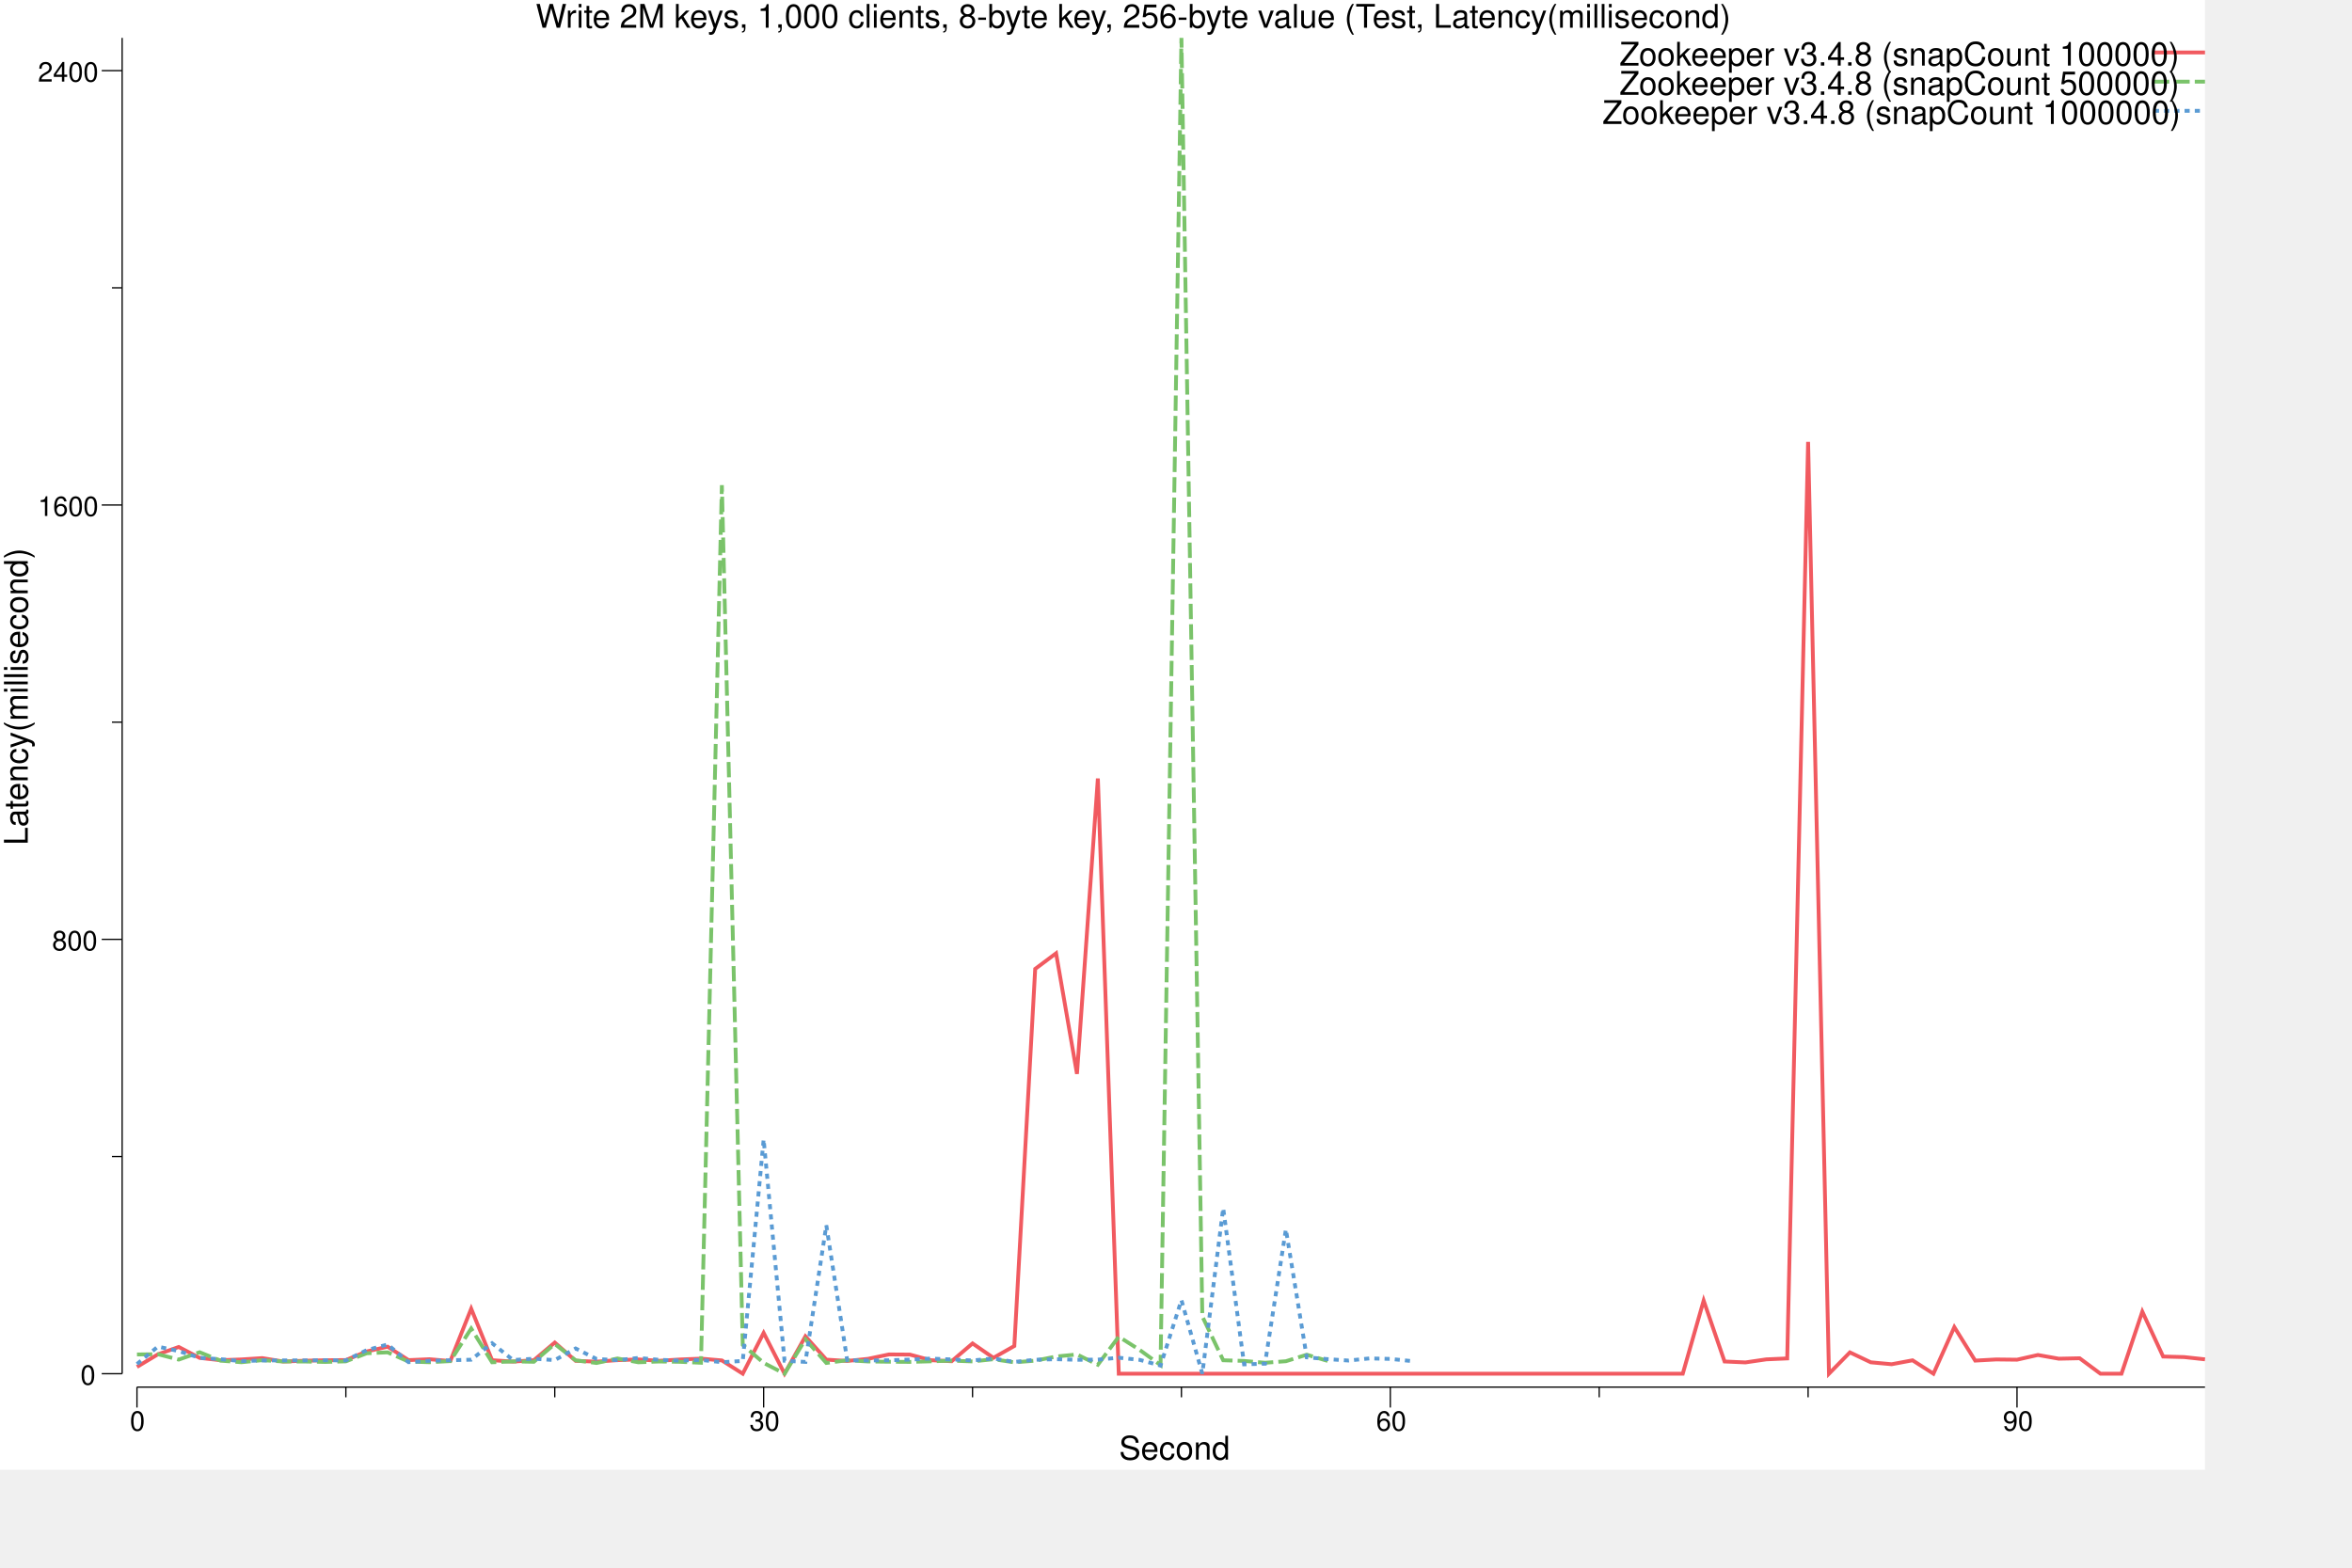
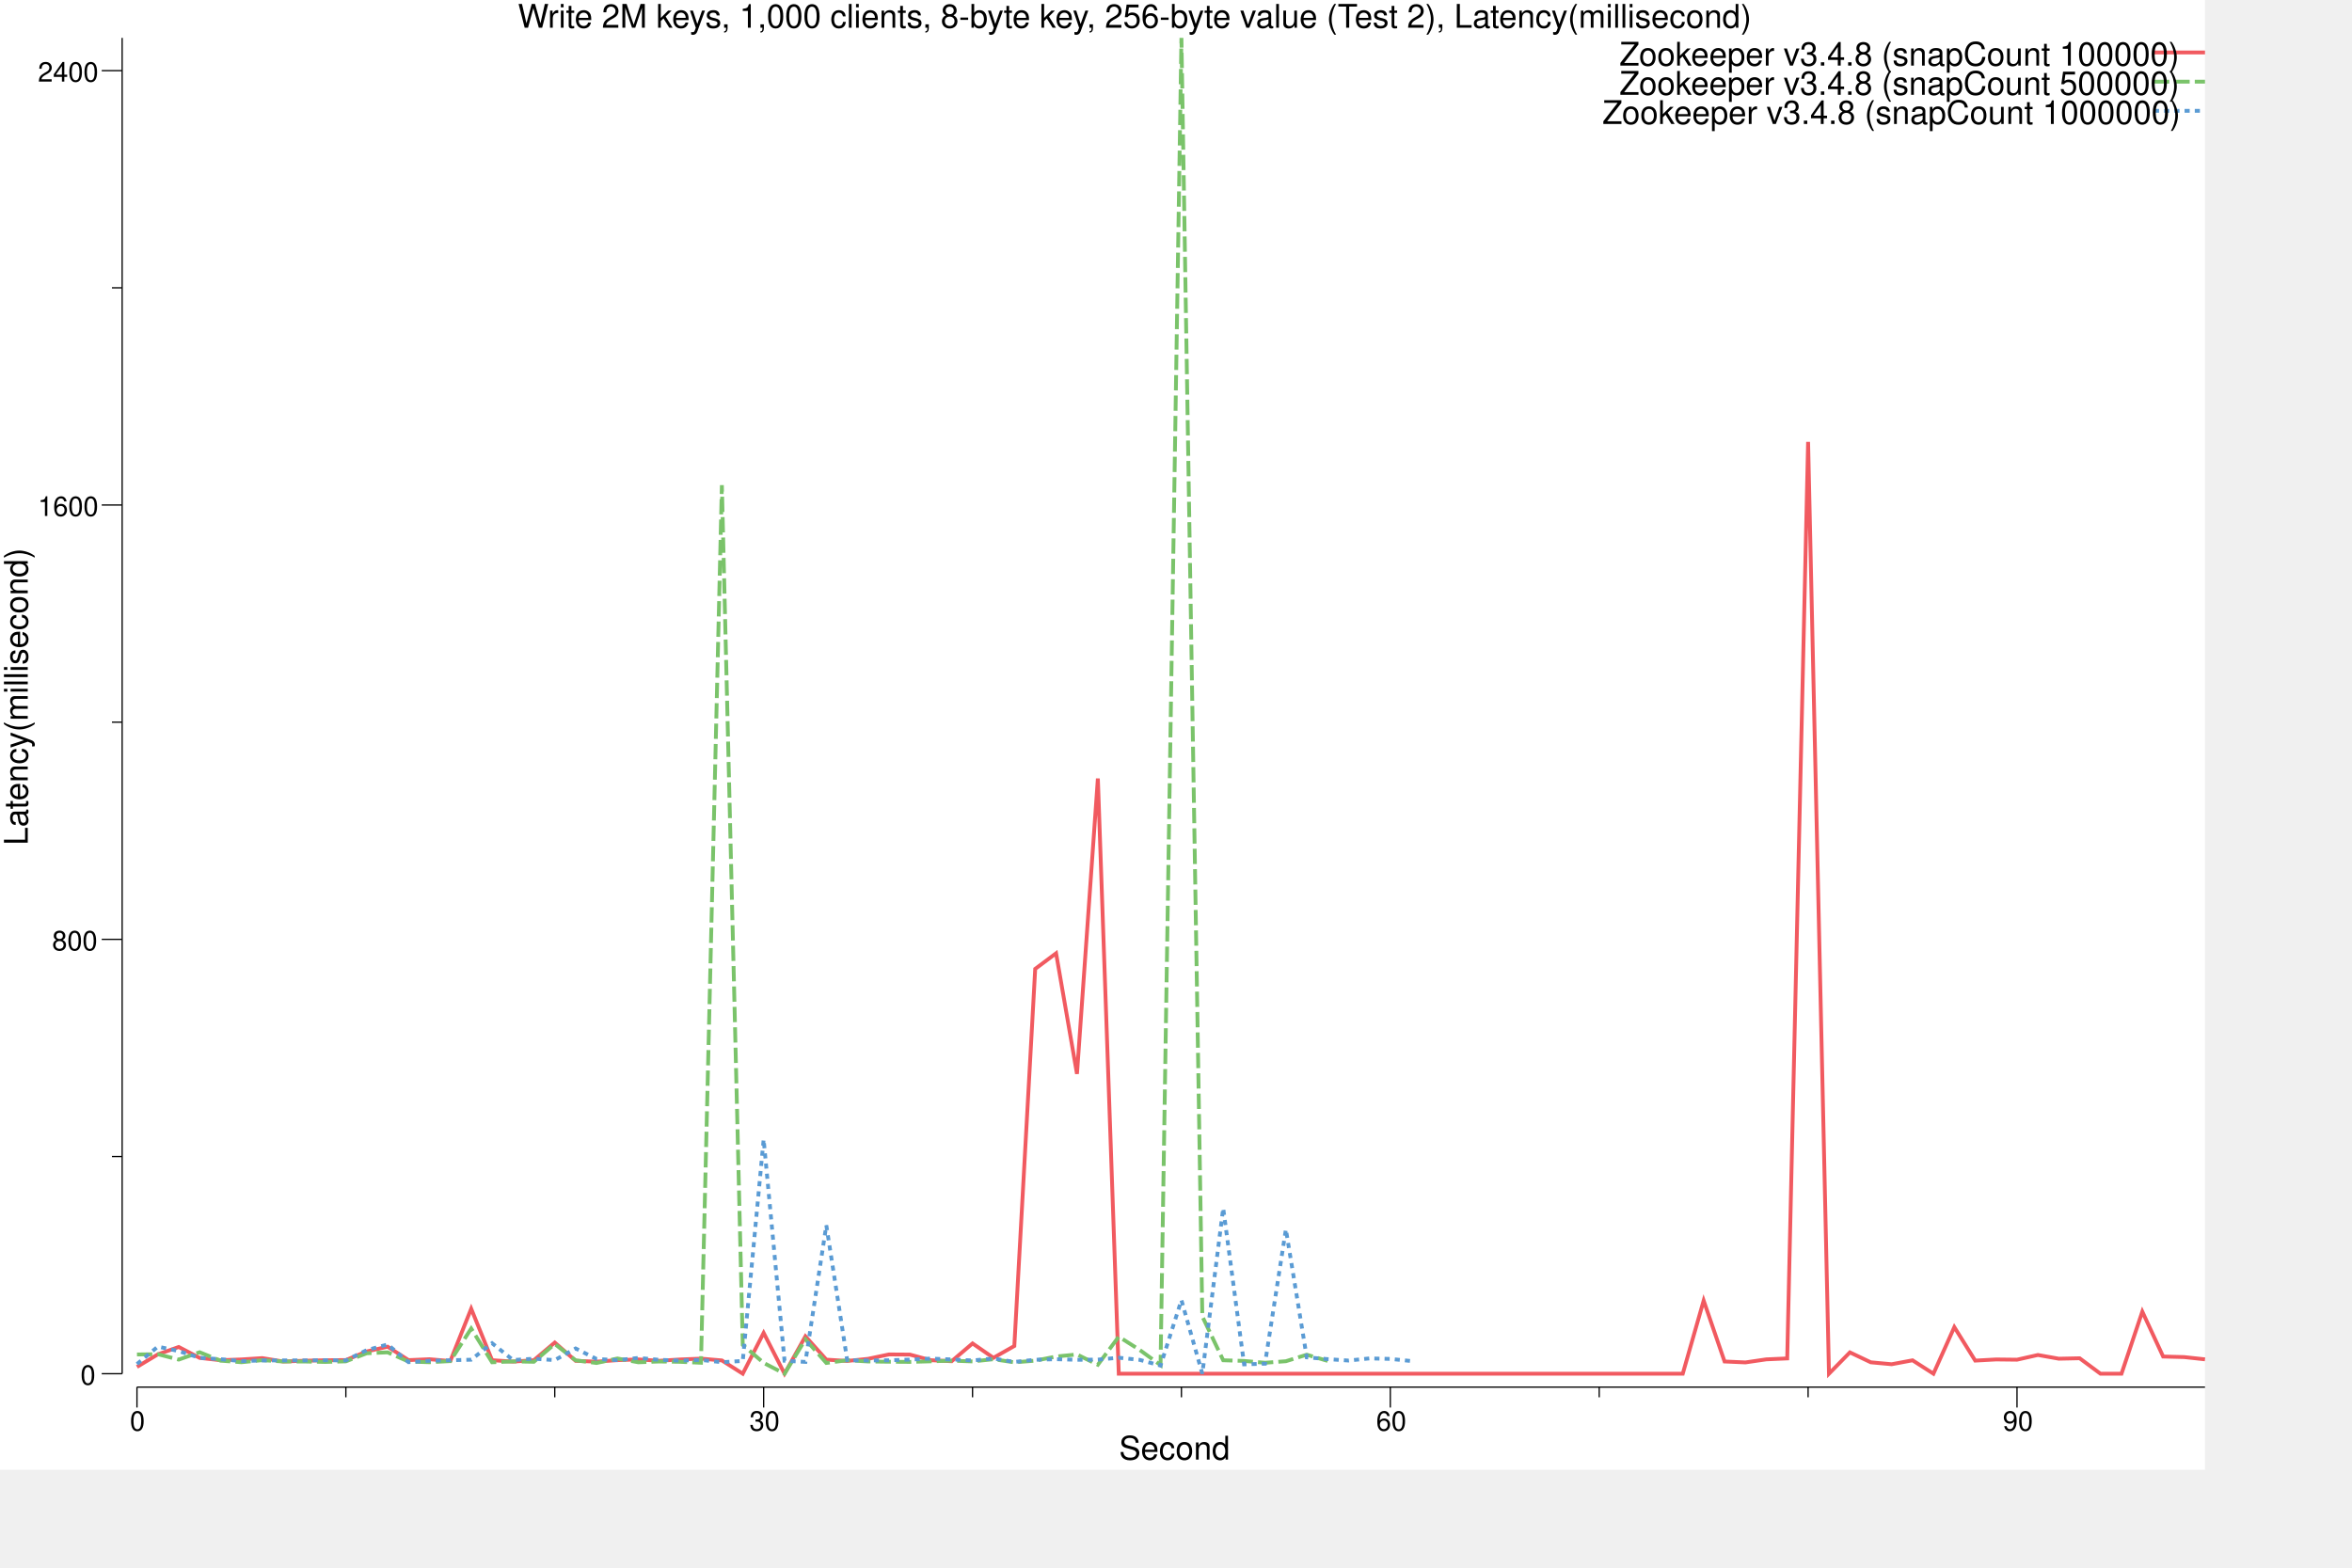
<svg xmlns="http://www.w3.org/2000/svg" width="12in" height="8in">
  <g transform="scale(1, -1) translate(0, -720)">
    <path d="M0,0L1080,0L1080,720L0,720Z" style="fill:#FFFFFF" />
-     <text x="262.4" y="-706.41" transform="scale(1, -1)" style="font-family:Helvetica;font-weight:normal;font-style:normal;font-size:12pt">Write 2M keys, 1,000 clients, 8-byte key, 256-byte value (Test, Latency(millisecond)</text>
+     <text x="253.65" y="-706.41" transform="scale(1, -1)" style="font-family:Helvetica;font-weight:normal;font-style:normal;font-size:12pt">Write 2M keys, 1,000 clients, 8-byte key, 256-byte value (Test 2), Latency(millisecond)</text>
    <text x="548.11" y="-4.965" transform="scale(1, -1)" style="font-family:Helvetica;font-weight:normal;font-style:normal;font-size:12pt">Second</text>
    <text x="63.613" y="-19.142" transform="scale(1, -1)" style="font-family:Helvetica;font-weight:normal;font-style:normal;font-size:10pt">0</text>
    <text x="367.08" y="-19.142" transform="scale(1, -1)" style="font-family:Helvetica;font-weight:normal;font-style:normal;font-size:10pt">30</text>
    <text x="674.02" y="-19.142" transform="scale(1, -1)" style="font-family:Helvetica;font-weight:normal;font-style:normal;font-size:10pt">60</text>
    <text x="980.97" y="-19.142" transform="scale(1, -1)" style="font-family:Helvetica;font-weight:normal;font-style:normal;font-size:10pt">90</text>
    <path d="M67.088,30.467L67.088,40.467" style="fill:none;stroke:#000000;stroke-width:0.625" />
    <path d="M374.03,30.467L374.03,40.467" style="fill:none;stroke:#000000;stroke-width:0.625" />
    <path d="M680.97,30.467L680.97,40.467" style="fill:none;stroke:#000000;stroke-width:0.625" />
    <path d="M987.92,30.467L987.92,40.467" style="fill:none;stroke:#000000;stroke-width:0.625" />
    <path d="M169.4,35.468L169.4,40.467" style="fill:none;stroke:#000000;stroke-width:0.625" />
    <path d="M271.72,35.468L271.72,40.467" style="fill:none;stroke:#000000;stroke-width:0.625" />
    <path d="M476.35,35.468L476.35,40.467" style="fill:none;stroke:#000000;stroke-width:0.625" />
    <path d="M578.66,35.468L578.66,40.467" style="fill:none;stroke:#000000;stroke-width:0.625" />
    <path d="M783.29,35.468L783.29,40.467" style="fill:none;stroke:#000000;stroke-width:0.625" />
    <path d="M885.6,35.468L885.6,40.467" style="fill:none;stroke:#000000;stroke-width:0.625" />
    <path d="M67.088,40.467L1080,40.467" style="fill:none;stroke:#000000;stroke-width:0.625" />
    <g transform="rotate(90)">
      <text x="305.89" y="13.59" transform="scale(1, -1)" style="font-family:Helvetica;font-weight:normal;font-style:normal;font-size:12pt">Latency(millisecond)</text>
    </g>
    <text x="39.405" y="-41.661" transform="scale(1, -1)" style="font-family:Helvetica;font-weight:normal;font-style:normal;font-size:10pt">0</text>
    <text x="25.505" y="-254.45" transform="scale(1, -1)" style="font-family:Helvetica;font-weight:normal;font-style:normal;font-size:10pt">800</text>
    <text x="18.555" y="-467.23" transform="scale(1, -1)" style="font-family:Helvetica;font-weight:normal;font-style:normal;font-size:10pt">1600</text>
    <text x="18.555" y="-680.02" transform="scale(1, -1)" style="font-family:Helvetica;font-weight:normal;font-style:normal;font-size:10pt">2400</text>
    <path d="M49.83,47.03L59.83,47.03" style="fill:none;stroke:#000000;stroke-width:0.625" />
    <path d="M49.83,259.82L59.83,259.82" style="fill:none;stroke:#000000;stroke-width:0.625" />
    <path d="M49.83,472.6L59.83,472.6" style="fill:none;stroke:#000000;stroke-width:0.625" />
    <path d="M49.83,685.39L59.83,685.39" style="fill:none;stroke:#000000;stroke-width:0.625" />
    <path d="M54.83,153.42L59.83,153.42" style="fill:none;stroke:#000000;stroke-width:0.625" />
    <path d="M54.83,366.21L59.83,366.21" style="fill:none;stroke:#000000;stroke-width:0.625" />
    <path d="M54.83,579L59.83,579" style="fill:none;stroke:#000000;stroke-width:0.625" />
    <path d="M59.83,47.03L59.83,701.44" style="fill:none;stroke:#000000;stroke-width:0.625" />
    <path d="M67.088,50.361L77.319,56.506L87.55,60.128L97.782,54.774L108.01,53.635L118.24,54.017L128.48,54.669L138.71,53L148.94,53.38L159.17,53.628L169.4,53.707L179.63,57.923L189.86,60.267L200.1,53.68L210.33,54.129L220.56,53.235L230.79,78.876L241.02,53.651L251.25,52.955L261.48,53.639L271.72,62.29L281.95,53.334L292.18,52.936L302.41,53.669L312.64,54.026L322.87,53.359L333.1,54.001L343.34,54.411L353.57,53.533L363.8,47.03L374.03,67.033L384.26,47.03L394.49,65.332L404.73,53.922L414.96,53.277L425.19,54.319L435.42,56.468L445.65,56.398L455.88,53.643L466.11,53.141L476.35,61.861L486.58,54.806L496.81,60.605L507.04,245.35L517.27,252.99L527.5,193.91L537.73,338.62L547.97,47.03L558.2,47.03L568.43,47.03L578.66,47.03L588.89,47.03L599.12,47.03L609.35,47.03L619.59,47.03L629.82,47.03L640.05,47.03L650.28,47.03L660.51,47.03L670.74,47.03L680.97,47.03L691.21,47.03L701.44,47.03L711.67,47.03L721.9,47.03L732.13,47.03L742.36,47.03L752.59,47.03L762.83,47.03L773.06,47.03L783.29,47.03L793.52,47.03L803.75,47.03L813.98,47.03L824.21,47.03L834.45,82.854L844.68,53.014L854.91,52.56L865.14,54.061L875.37,54.511L885.6,503.53L895.83,47.03L906.07,57.482L916.3,52.616L926.53,51.673L936.76,53.592L946.99,47.03L957.22,69.861L967.45,53.445L977.69,54.013L987.92,53.894L998.15,56.204L1008.4,54.381L1018.6,54.595L1028.8,47.03L1039.1,47.03L1049.3,77.446L1059.5,55.444L1069.8,55.176L1080,54.07" style="fill:none;stroke:#F15A60;stroke-width:1.875" />
    <path d="M67.088,56.451L77.319,56.583L87.55,53.94L97.782,57.547L108.01,53.416L118.24,52.647L128.48,53.654L138.71,53.012L148.94,53.001L159.17,52.789L169.4,53.077L179.63,57.053L189.86,57.494L200.1,52.971L210.33,52.656L220.56,53.202L230.79,69.161L241.02,52.624L251.25,53.049L261.48,52.87L271.72,61.598L281.95,53.583L292.18,52.276L302.41,54.483L312.64,52.622L322.87,53.002L333.1,52.847L343.34,52.392L353.57,482.33L363.8,61.145L374.03,52.335L384.26,47.03L394.49,63.854L404.73,52.294L414.96,53.627L425.19,53.022L435.42,52.889L445.65,52.812L455.88,53.098L466.11,53.429L476.35,53.048L486.58,54.125L496.81,52.601L507.04,53.412L517.27,55.454L527.5,56.459L537.73,51.421L547.97,65.179L558.2,58.69L568.43,51.264L578.66,701.44L588.89,75.105L599.12,53.616L609.35,53.285L619.59,52.39L629.82,53.14L640.05,56.339L650.28,53.297" style="fill:none;stroke:#7AC36A;stroke-width:1.875;stroke-dasharray:7.5,2.5" />
    <path d="M67.088,51.763L77.319,60.307L87.55,58.104L97.782,54.806L108.01,54.139L118.24,53.204L128.48,53.526L138.71,53.543L148.94,53.528L159.17,53.632L169.4,53.552L179.63,58.578L189.86,61.357L200.1,52.686L210.33,53.374L220.56,53.619L230.79,53.886L241.02,61.967L251.25,53.731L261.48,54.371L271.72,53.682L281.95,59.394L292.18,54.248L302.41,53.666L312.64,54.758L322.87,53.827L333.1,53.465L343.34,53.775L353.57,52.658L363.8,53.285L374.03,161.85L384.26,53.373L394.49,52.806L404.73,119.75L414.96,53.613L425.19,53.521L435.42,53.616L445.65,53.936L455.88,54.436L466.11,54.022L476.35,53.52L486.58,54.481L496.81,52.8L507.04,53.862L517.27,54.132L527.5,53.851L537.73,53.926L547.97,54.86L558.2,53.815L568.43,51.017L578.66,83.082L588.89,47.03L599.12,128.18L609.35,51.618L619.59,51.935L629.82,117.78L640.05,55.044L650.28,54.171L660.51,53.474L670.74,54.521L680.97,54.281L691.21,53.24" style="fill:none;stroke:#5A9BD4;stroke-width:1.875;stroke-dasharray:2.5,2.5" />
    <path d="M1055,694.3L1080,694.3" style="fill:none;stroke:#F15A60;stroke-width:1.875" />
    <text x="793.19" y="-687.85" transform="scale(1, -1)" style="font-family:Helvetica;font-weight:normal;font-style:normal;font-size:12pt">Zookeeper v3.4.8 (snapCount 100000)</text>
    <path d="M1055,680L1080,680" style="fill:none;stroke:#7AC36A;stroke-width:1.875;stroke-dasharray:7.5,2.5" />
    <text x="793.19" y="-673.56" transform="scale(1, -1)" style="font-family:Helvetica;font-weight:normal;font-style:normal;font-size:12pt">Zookeeper v3.4.8 (snapCount 500000)</text>
    <path d="M1055,665.71L1080,665.71" style="fill:none;stroke:#5A9BD4;stroke-width:1.875;stroke-dasharray:2.5,2.5" />
    <text x="784.85" y="-659.26" transform="scale(1, -1)" style="font-family:Helvetica;font-weight:normal;font-style:normal;font-size:12pt">Zookeeper v3.4.8 (snapCount 1000000)</text>
  </g>
</svg>
